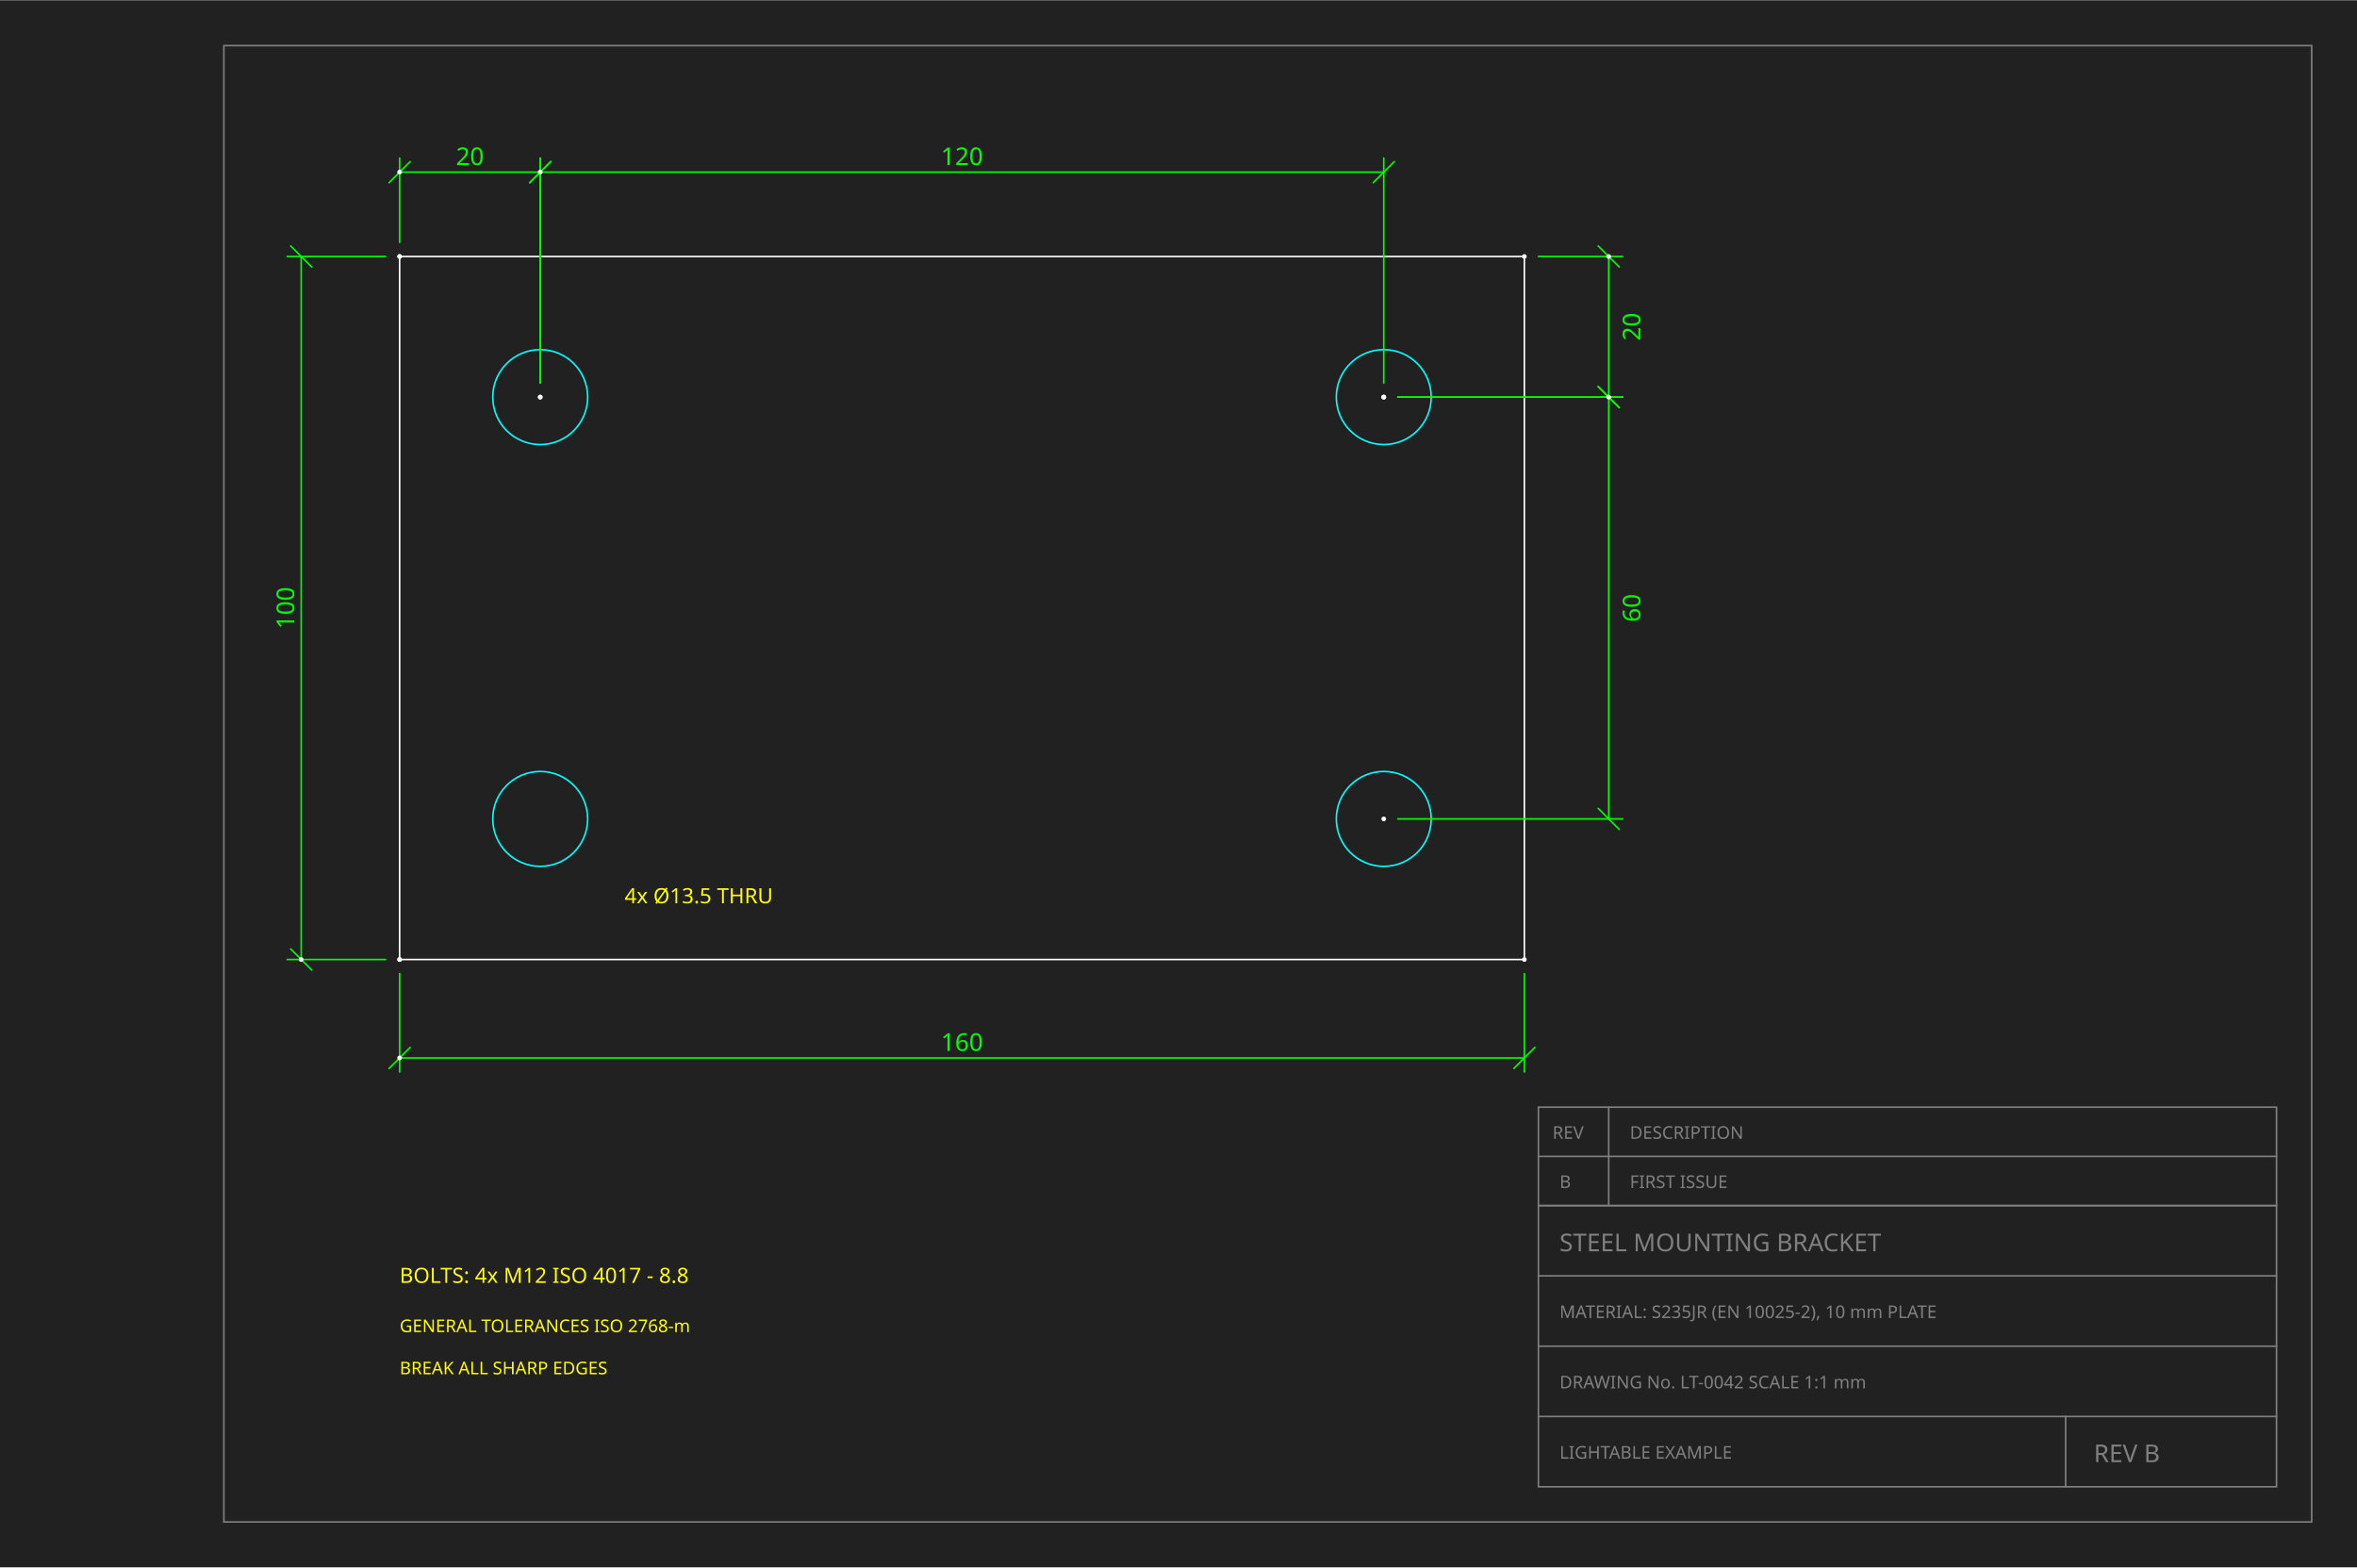
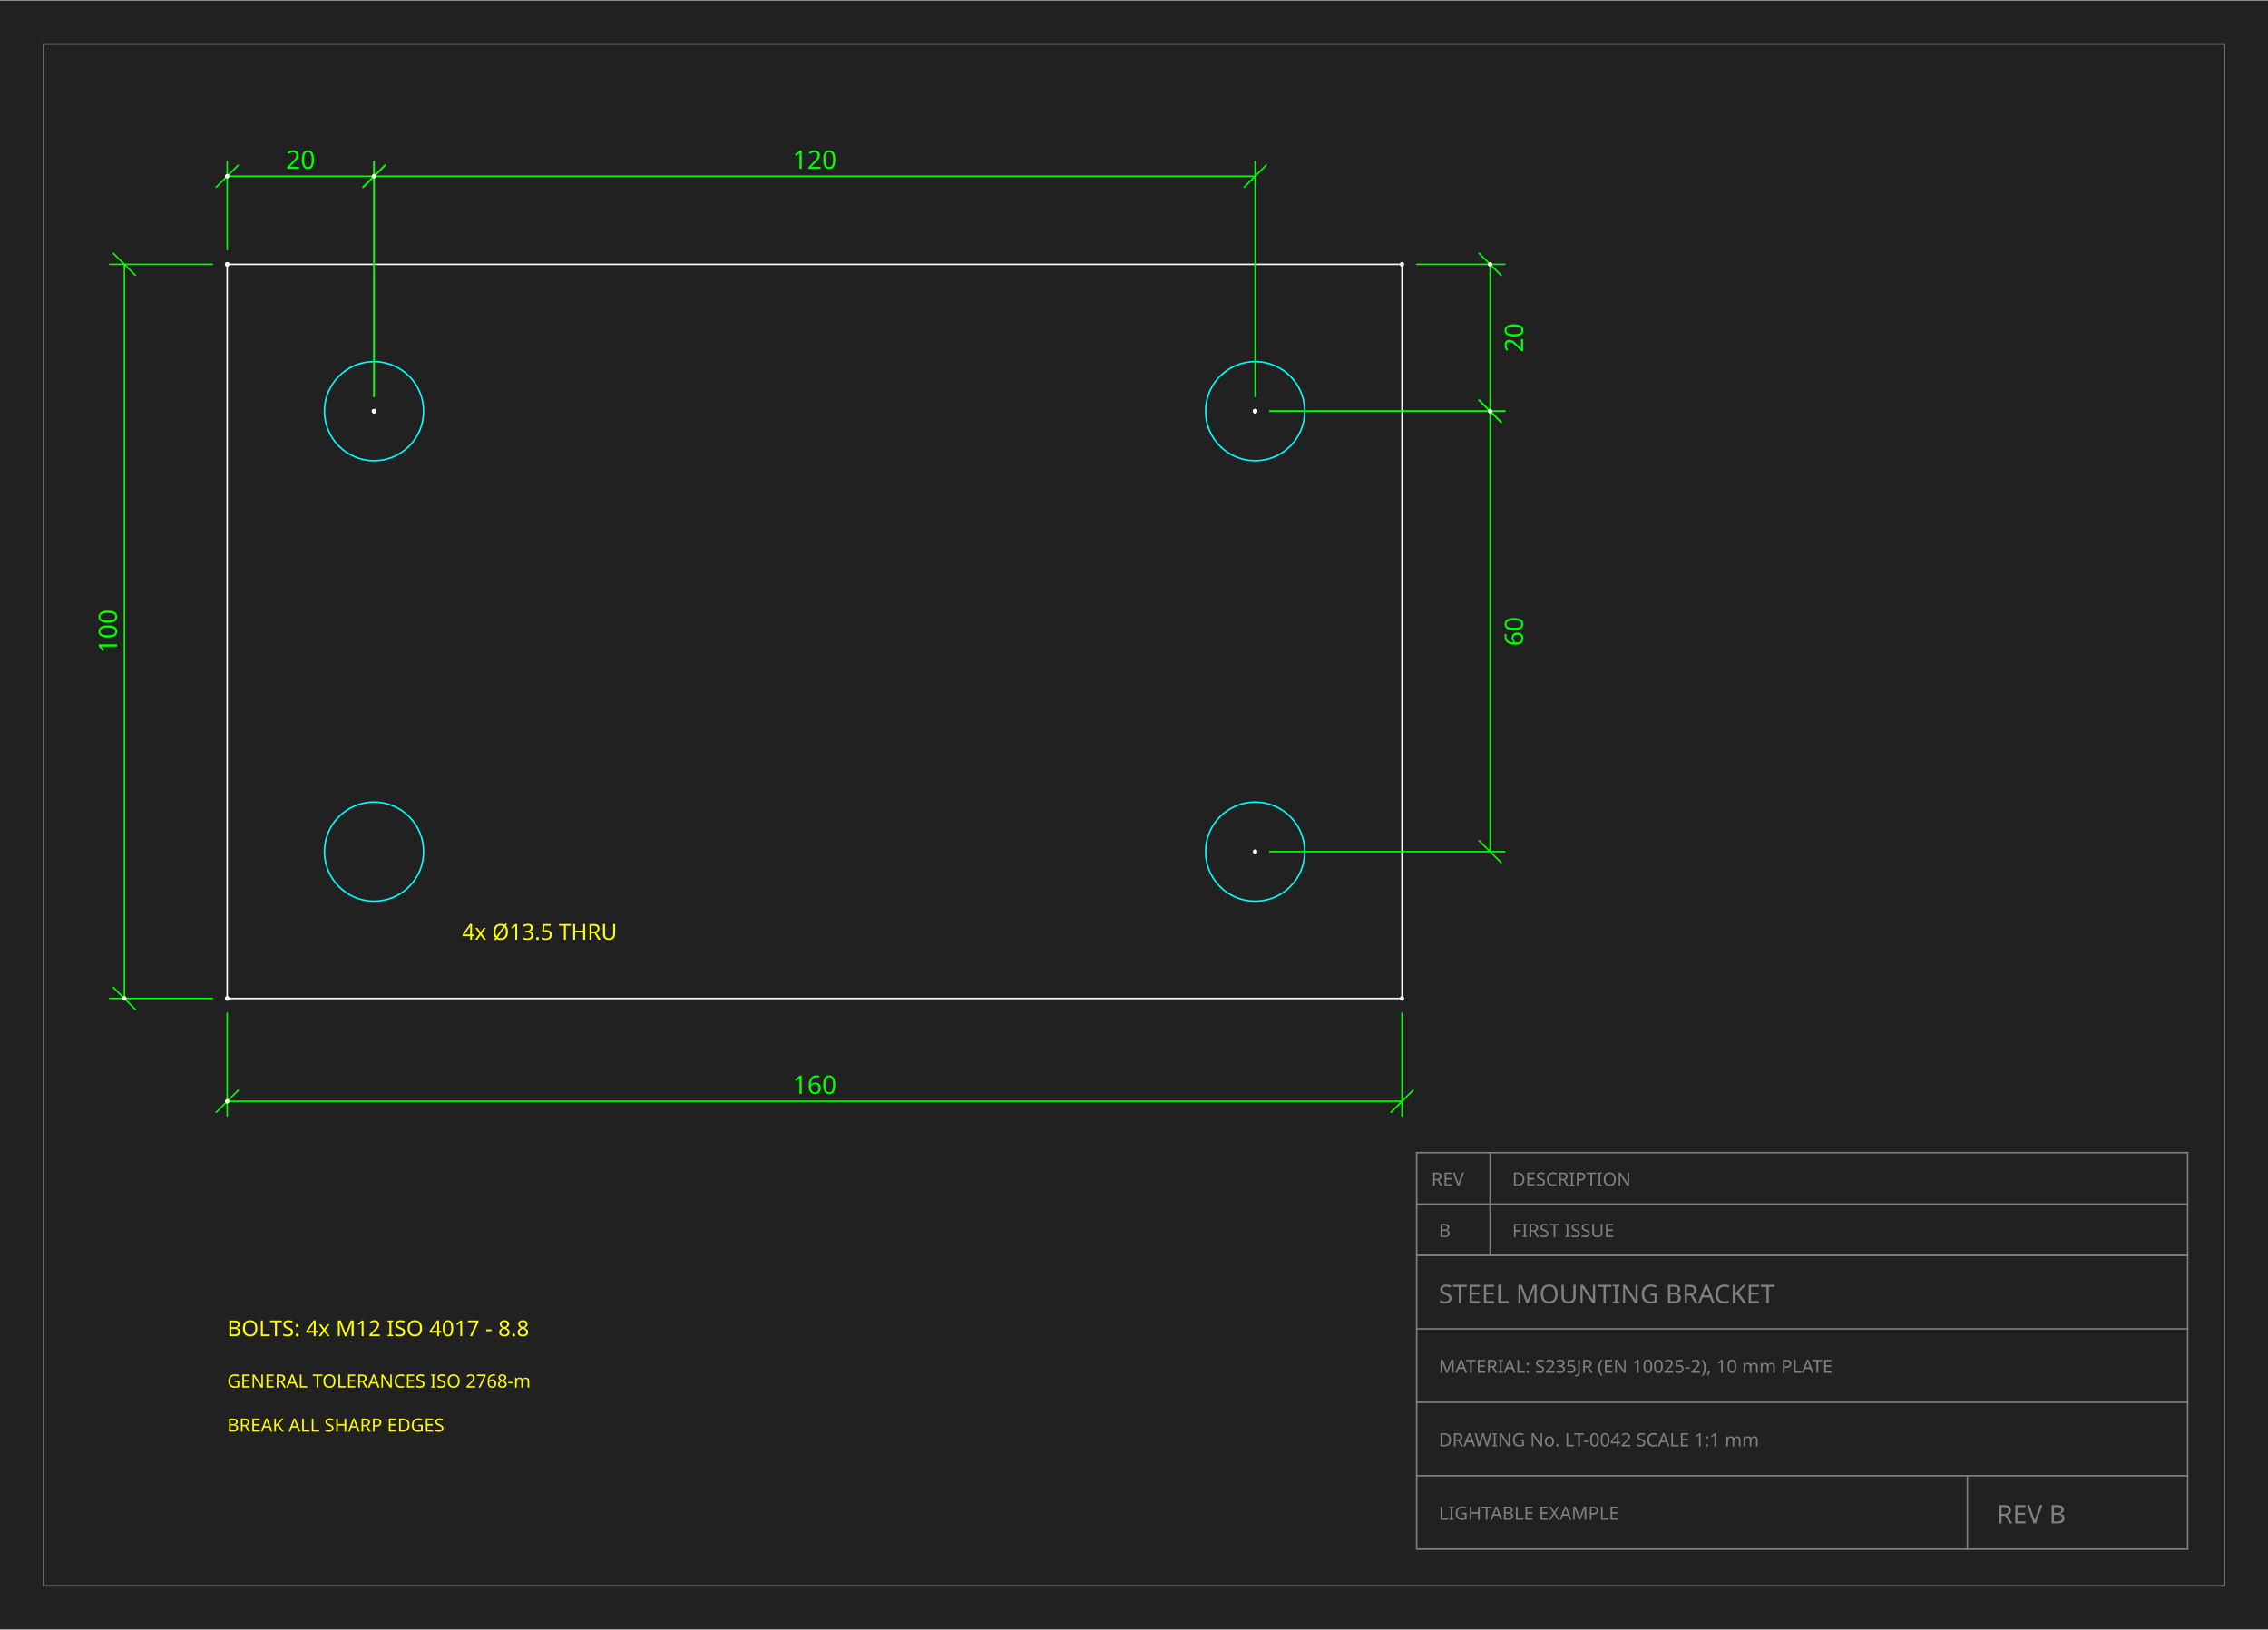
- <svg xmlns="http://www.w3.org/2000/svg" viewBox="-31.848 -216.448 335.296 222.896" width="800" height="532">
-   <rect x="-31.848" y="-216.448" width="335.296" height="222.896" fill="#212121" />
-   <g transform="scale(1 -1)" fill="none" stroke-width="0.224" stroke-linecap="round">
+ <svg xmlns="http://www.w3.org/2000/svg" viewBox="-5.94 -215.94 308.88 221.88" width="800" height="575">
+   <rect x="-5.94" y="-215.94" width="308.88" height="221.88" fill="#212121" />
+   <g transform="scale(1 -1)" fill="none" stroke-width="0.206" stroke-linecap="round">
    <g data-layer="BORDER">
      <path d="M0 0L297 0L297 210L0 210Z" stroke="#808080" />
    </g>
    <g data-layer="TITLE">
      <path d="M187 5L292 5L292 45L187 45Z" stroke="#808080" />
      <path d="M187 15L292 15" stroke="#808080" />
      <path d="M187 25L292 25" stroke="#808080" />
      <path d="M187 35L292 35" stroke="#808080" />
      <path d="M262 5L262 15" stroke="#808080" />
      <text transform="translate(190 38.5) rotate(0) scale(1 -1) skewX(0)" font-size="3.5" font-family="sans-serif" text-anchor="start" dominant-baseline="alphabetic" fill="#808080" stroke="none">STEEL MOUNTING BRACKET</text>
      <text transform="translate(190 29) rotate(0) scale(1 -1) skewX(0)" font-size="2.5" font-family="sans-serif" text-anchor="start" dominant-baseline="alphabetic" fill="#808080" stroke="none">MATERIAL: S235JR (EN 10025-2), 10 mm PLATE</text>
      <text transform="translate(190 19) rotate(0) scale(1 -1) skewX(0)" font-size="2.5" font-family="sans-serif" text-anchor="start" dominant-baseline="alphabetic" fill="#808080" stroke="none">DRAWING No. LT-0042    SCALE 1:1    mm</text>
      <text transform="translate(190 9) rotate(0) scale(1 -1) skewX(0)" font-size="2.5" font-family="sans-serif" text-anchor="start" dominant-baseline="alphabetic" fill="#808080" stroke="none">LIGHTABLE EXAMPLE</text>
      <text transform="translate(266 8.5) rotate(0) scale(1 -1) skewX(0)" font-size="3.5" font-family="sans-serif" text-anchor="start" dominant-baseline="alphabetic" fill="#808080" stroke="none">REV B</text>
      <path d="M187 45L292 45L292 59L187 59Z" stroke="#808080" />
      <path d="M187 52L292 52" stroke="#808080" />
      <path d="M197 45L197 59" stroke="#808080" />
      <text transform="translate(189 54.5) rotate(0) scale(1 -1) skewX(0)" font-size="2.5" font-family="sans-serif" text-anchor="start" dominant-baseline="alphabetic" fill="#808080" stroke="none">REV</text>
      <text transform="translate(200 54.5) rotate(0) scale(1 -1) skewX(0)" font-size="2.5" font-family="sans-serif" text-anchor="start" dominant-baseline="alphabetic" fill="#808080" stroke="none">DESCRIPTION</text>
      <text transform="translate(190 47.5) rotate(0) scale(1 -1) skewX(0)" font-size="2.5" font-family="sans-serif" text-anchor="start" dominant-baseline="alphabetic" fill="#808080" stroke="none">B</text>
      <text transform="translate(200 47.5) rotate(0) scale(1 -1) skewX(0)" font-size="2.5" font-family="sans-serif" text-anchor="start" dominant-baseline="alphabetic" fill="#808080" stroke="none">FIRST ISSUE</text>
    </g>
    <g data-layer="OUTLINE">
      <path d="M25 80L185 80L185 180L25 180Z" stroke="#ffffff" />
    </g>
    <g data-layer="HOLES">
      <path d="M51.75 100A6.75 6.75 0 0 1 38.25 100A6.75 6.75 0 0 1 51.75 100" stroke="#00ffff" />
      <path d="M171.75 100A6.75 6.75 0 0 1 158.25 100A6.75 6.75 0 0 1 171.75 100" stroke="#00ffff" />
      <path d="M171.75 160A6.75 6.75 0 0 1 158.25 160A6.75 6.75 0 0 1 171.75 160" stroke="#00ffff" />
      <path d="M51.75 160A6.75 6.75 0 0 1 38.25 160A6.75 6.75 0 0 1 51.75 160" stroke="#00ffff" />
    </g>
    <g data-layer="NOTES">
      <text transform="translate(57 88) rotate(0) scale(1 -1) skewX(0)" font-size="3" font-family="sans-serif" text-anchor="start" dominant-baseline="alphabetic" fill="#ffff00" stroke="none">4x Ø13.5 THRU</text>
      <text transform="translate(25 34) rotate(0) scale(1 -1) skewX(0)" font-size="3" font-family="sans-serif" text-anchor="start" dominant-baseline="alphabetic" fill="#ffff00" stroke="none">BOLTS: 4x M12 ISO 4017 - 8.8</text>
      <text transform="translate(25 27) rotate(0) scale(1 -1) skewX(0)" font-size="2.5" font-family="sans-serif" text-anchor="start" dominant-baseline="alphabetic" fill="#ffff00" stroke="none">GENERAL TOLERANCES ISO 2768-m</text>
      <text transform="translate(25 21) rotate(0) scale(1 -1) skewX(0)" font-size="2.5" font-family="sans-serif" text-anchor="start" dominant-baseline="alphabetic" fill="#ffff00" stroke="none">BREAK ALL SHARP EDGES</text>
    </g>
    <g data-layer="DIMS">
      <path d="M25 78L25 64" stroke="#00ff00" />
      <path d="M185 78L185 64" stroke="#00ff00" />
      <path d="M26.5 67.5L23.5 64.5" stroke="#00ff00" />
      <path d="M183.5 64.5L186.5 67.5" stroke="#00ff00" />
      <path d="M25 66L185 66" stroke="#00ff00" />
      <text transform="translate(105 67) rotate(0) scale(1 -1) skewX(0)" font-size="3.5" font-family="sans-serif" text-anchor="middle" dominant-baseline="alphabetic" fill="#00ff00" stroke="none">160</text>
    </g>
    <g data-layer="Defpoints">
-       <circle cx="25" cy="66" r="0.335" fill="#ffffff" />
-       <circle cx="25" cy="80" r="0.335" fill="#ffffff" />
-       <circle cx="185" cy="80" r="0.335" fill="#ffffff" />
+       <circle cx="25" cy="66" r="0.309" fill="#ffffff" />
+       <circle cx="25" cy="80" r="0.309" fill="#ffffff" />
+       <circle cx="185" cy="80" r="0.309" fill="#ffffff" />
    </g>
    <g data-layer="DIMS">
      <path d="M23 80L9 80" stroke="#00ff00" />
      <path d="M23 180L9 180" stroke="#00ff00" />
      <path d="M9.5 81.5L12.5 78.5" stroke="#00ff00" />
      <path d="M12.5 178.5L9.5 181.5" stroke="#00ff00" />
      <path d="M11 80L11 180" stroke="#00ff00" />
      <text transform="translate(10 130) rotate(90) scale(1 -1) skewX(0)" font-size="3.5" font-family="sans-serif" text-anchor="middle" dominant-baseline="alphabetic" fill="#00ff00" stroke="none">100</text>
    </g>
    <g data-layer="Defpoints">
-       <circle cx="11" cy="80" r="0.335" fill="#ffffff" />
-       <circle cx="25" cy="80" r="0.335" fill="#ffffff" />
-       <circle cx="25" cy="180" r="0.335" fill="#ffffff" />
+       <circle cx="11" cy="80" r="0.309" fill="#ffffff" />
+       <circle cx="25" cy="80" r="0.309" fill="#ffffff" />
+       <circle cx="25" cy="180" r="0.309" fill="#ffffff" />
    </g>
    <g data-layer="DIMS">
      <path d="M25 182L25 194" stroke="#00ff00" />
      <path d="M45 162L45 194" stroke="#00ff00" />
      <path d="M26.5 193.5L23.5 190.5" stroke="#00ff00" />
      <path d="M43.5 190.5L46.5 193.5" stroke="#00ff00" />
      <path d="M25 192L45 192" stroke="#00ff00" />
      <text transform="translate(35 193) rotate(0) scale(1 -1) skewX(0)" font-size="3.5" font-family="sans-serif" text-anchor="middle" dominant-baseline="alphabetic" fill="#00ff00" stroke="none">20</text>
    </g>
    <g data-layer="Defpoints">
-       <circle cx="25" cy="192" r="0.335" fill="#ffffff" />
-       <circle cx="25" cy="180" r="0.335" fill="#ffffff" />
-       <circle cx="45" cy="160" r="0.335" fill="#ffffff" />
+       <circle cx="25" cy="192" r="0.309" fill="#ffffff" />
+       <circle cx="25" cy="180" r="0.309" fill="#ffffff" />
+       <circle cx="45" cy="160" r="0.309" fill="#ffffff" />
    </g>
    <g data-layer="DIMS">
      <path d="M45 162L45 194" stroke="#00ff00" />
      <path d="M165 162L165 194" stroke="#00ff00" />
      <path d="M46.5 193.5L43.5 190.5" stroke="#00ff00" />
      <path d="M163.5 190.5L166.5 193.5" stroke="#00ff00" />
      <path d="M45 192L165 192" stroke="#00ff00" />
      <text transform="translate(105 193) rotate(0) scale(1 -1) skewX(0)" font-size="3.5" font-family="sans-serif" text-anchor="middle" dominant-baseline="alphabetic" fill="#00ff00" stroke="none">120</text>
    </g>
    <g data-layer="Defpoints">
-       <circle cx="45" cy="192" r="0.335" fill="#ffffff" />
-       <circle cx="45" cy="160" r="0.335" fill="#ffffff" />
-       <circle cx="165" cy="160" r="0.335" fill="#ffffff" />
+       <circle cx="45" cy="192" r="0.309" fill="#ffffff" />
+       <circle cx="45" cy="160" r="0.309" fill="#ffffff" />
+       <circle cx="165" cy="160" r="0.309" fill="#ffffff" />
    </g>
    <g data-layer="DIMS">
      <path d="M187 180L199 180" stroke="#00ff00" />
      <path d="M167 160L199 160" stroke="#00ff00" />
      <path d="M195.5 181.5L198.5 178.5" stroke="#00ff00" />
      <path d="M198.5 158.5L195.5 161.5" stroke="#00ff00" />
      <path d="M197 180L197 160" stroke="#00ff00" />
      <text transform="translate(201.5 170) rotate(90) scale(1 -1) skewX(0)" font-size="3.5" font-family="sans-serif" text-anchor="middle" dominant-baseline="alphabetic" fill="#00ff00" stroke="none">20</text>
    </g>
    <g data-layer="Defpoints">
-       <circle cx="197" cy="180" r="0.335" fill="#ffffff" />
-       <circle cx="185" cy="180" r="0.335" fill="#ffffff" />
-       <circle cx="165" cy="160" r="0.335" fill="#ffffff" />
+       <circle cx="197" cy="180" r="0.309" fill="#ffffff" />
+       <circle cx="185" cy="180" r="0.309" fill="#ffffff" />
+       <circle cx="165" cy="160" r="0.309" fill="#ffffff" />
    </g>
    <g data-layer="DIMS">
      <path d="M167 160L199 160" stroke="#00ff00" />
      <path d="M167 100L199 100" stroke="#00ff00" />
      <path d="M195.5 161.5L198.5 158.5" stroke="#00ff00" />
      <path d="M198.5 98.5L195.5 101.5" stroke="#00ff00" />
      <path d="M197 160L197 100" stroke="#00ff00" />
      <text transform="translate(201.5 130) rotate(90) scale(1 -1) skewX(0)" font-size="3.5" font-family="sans-serif" text-anchor="middle" dominant-baseline="alphabetic" fill="#00ff00" stroke="none">60</text>
    </g>
    <g data-layer="Defpoints">
-       <circle cx="197" cy="160" r="0.335" fill="#ffffff" />
-       <circle cx="165" cy="160" r="0.335" fill="#ffffff" />
-       <circle cx="165" cy="100" r="0.335" fill="#ffffff" />
+       <circle cx="197" cy="160" r="0.309" fill="#ffffff" />
+       <circle cx="165" cy="160" r="0.309" fill="#ffffff" />
+       <circle cx="165" cy="100" r="0.309" fill="#ffffff" />
    </g>
  </g>
</svg>
